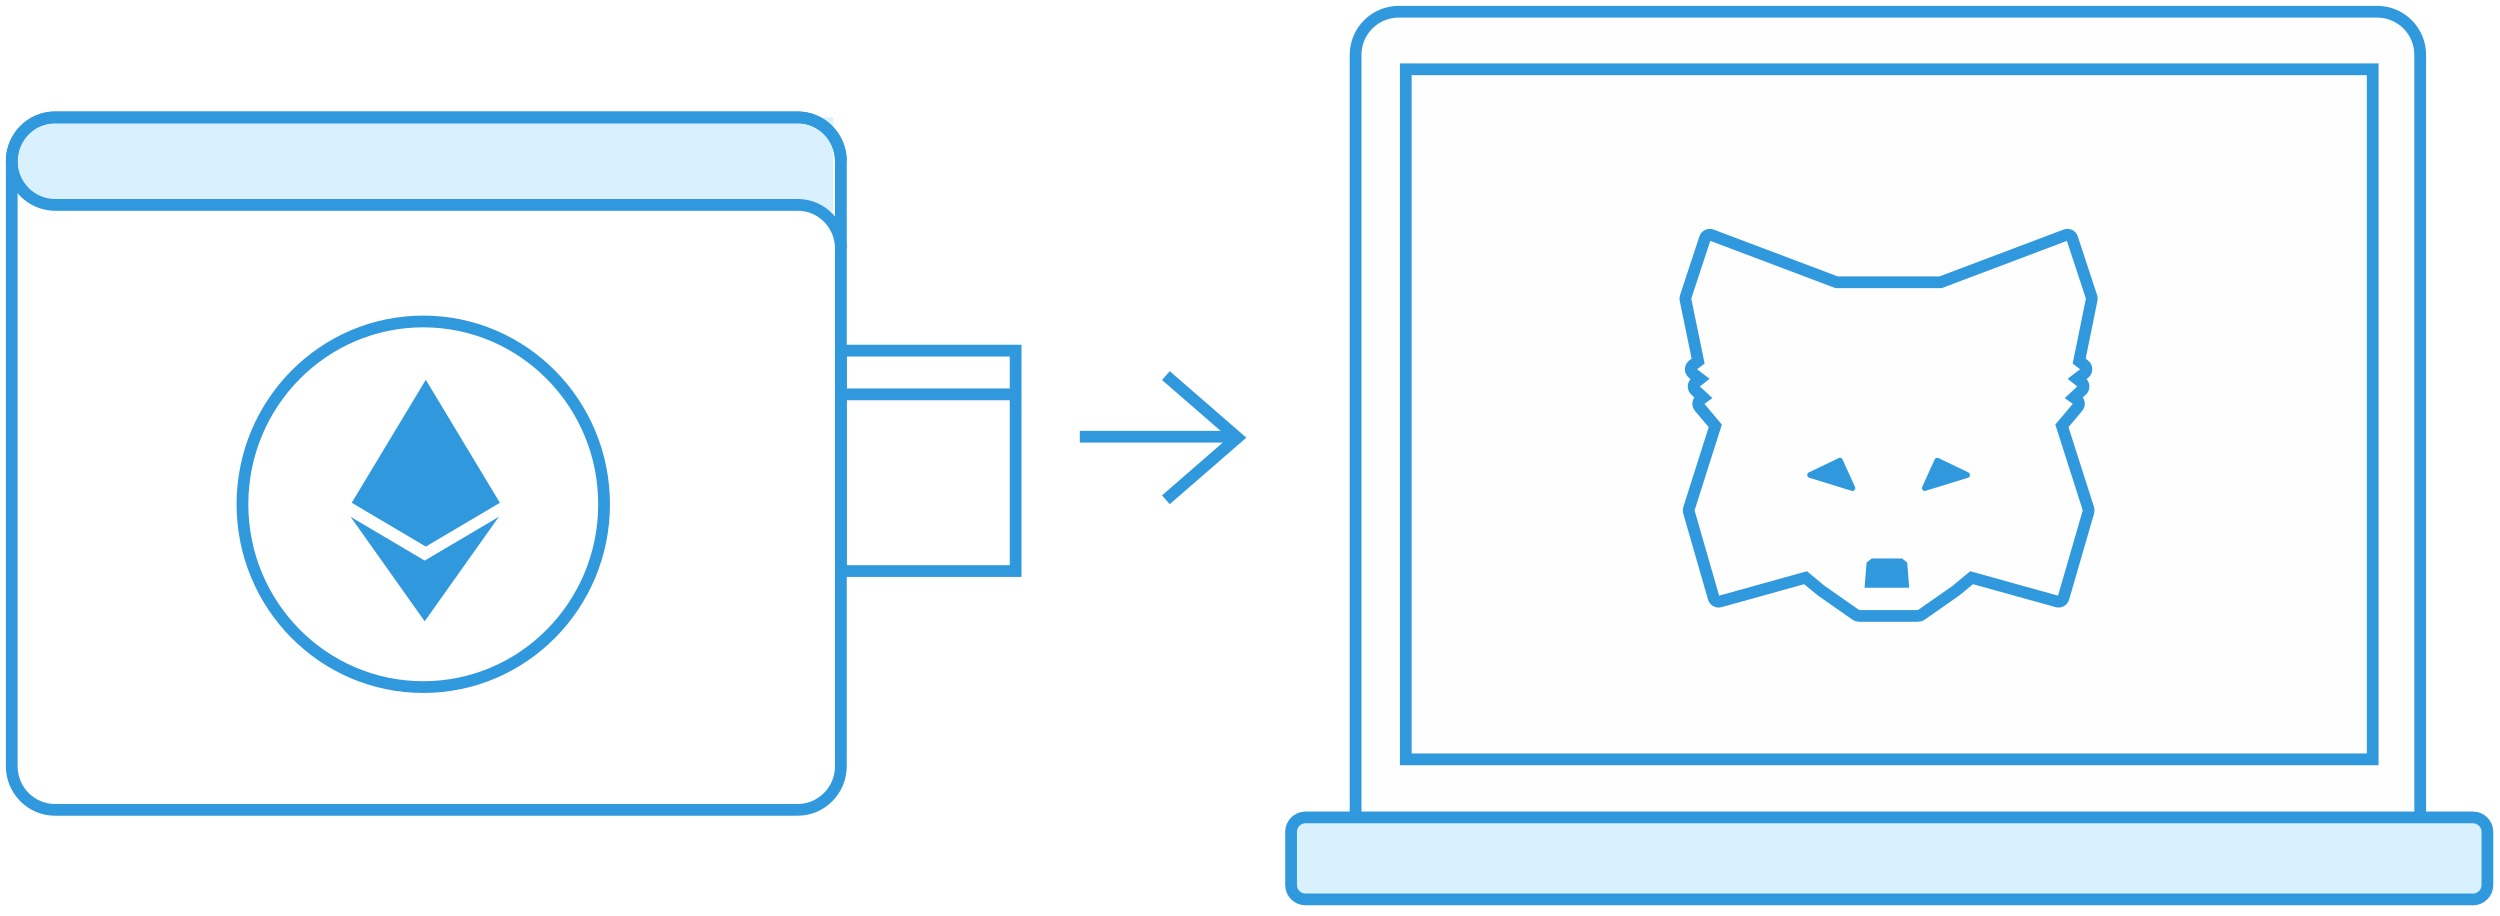
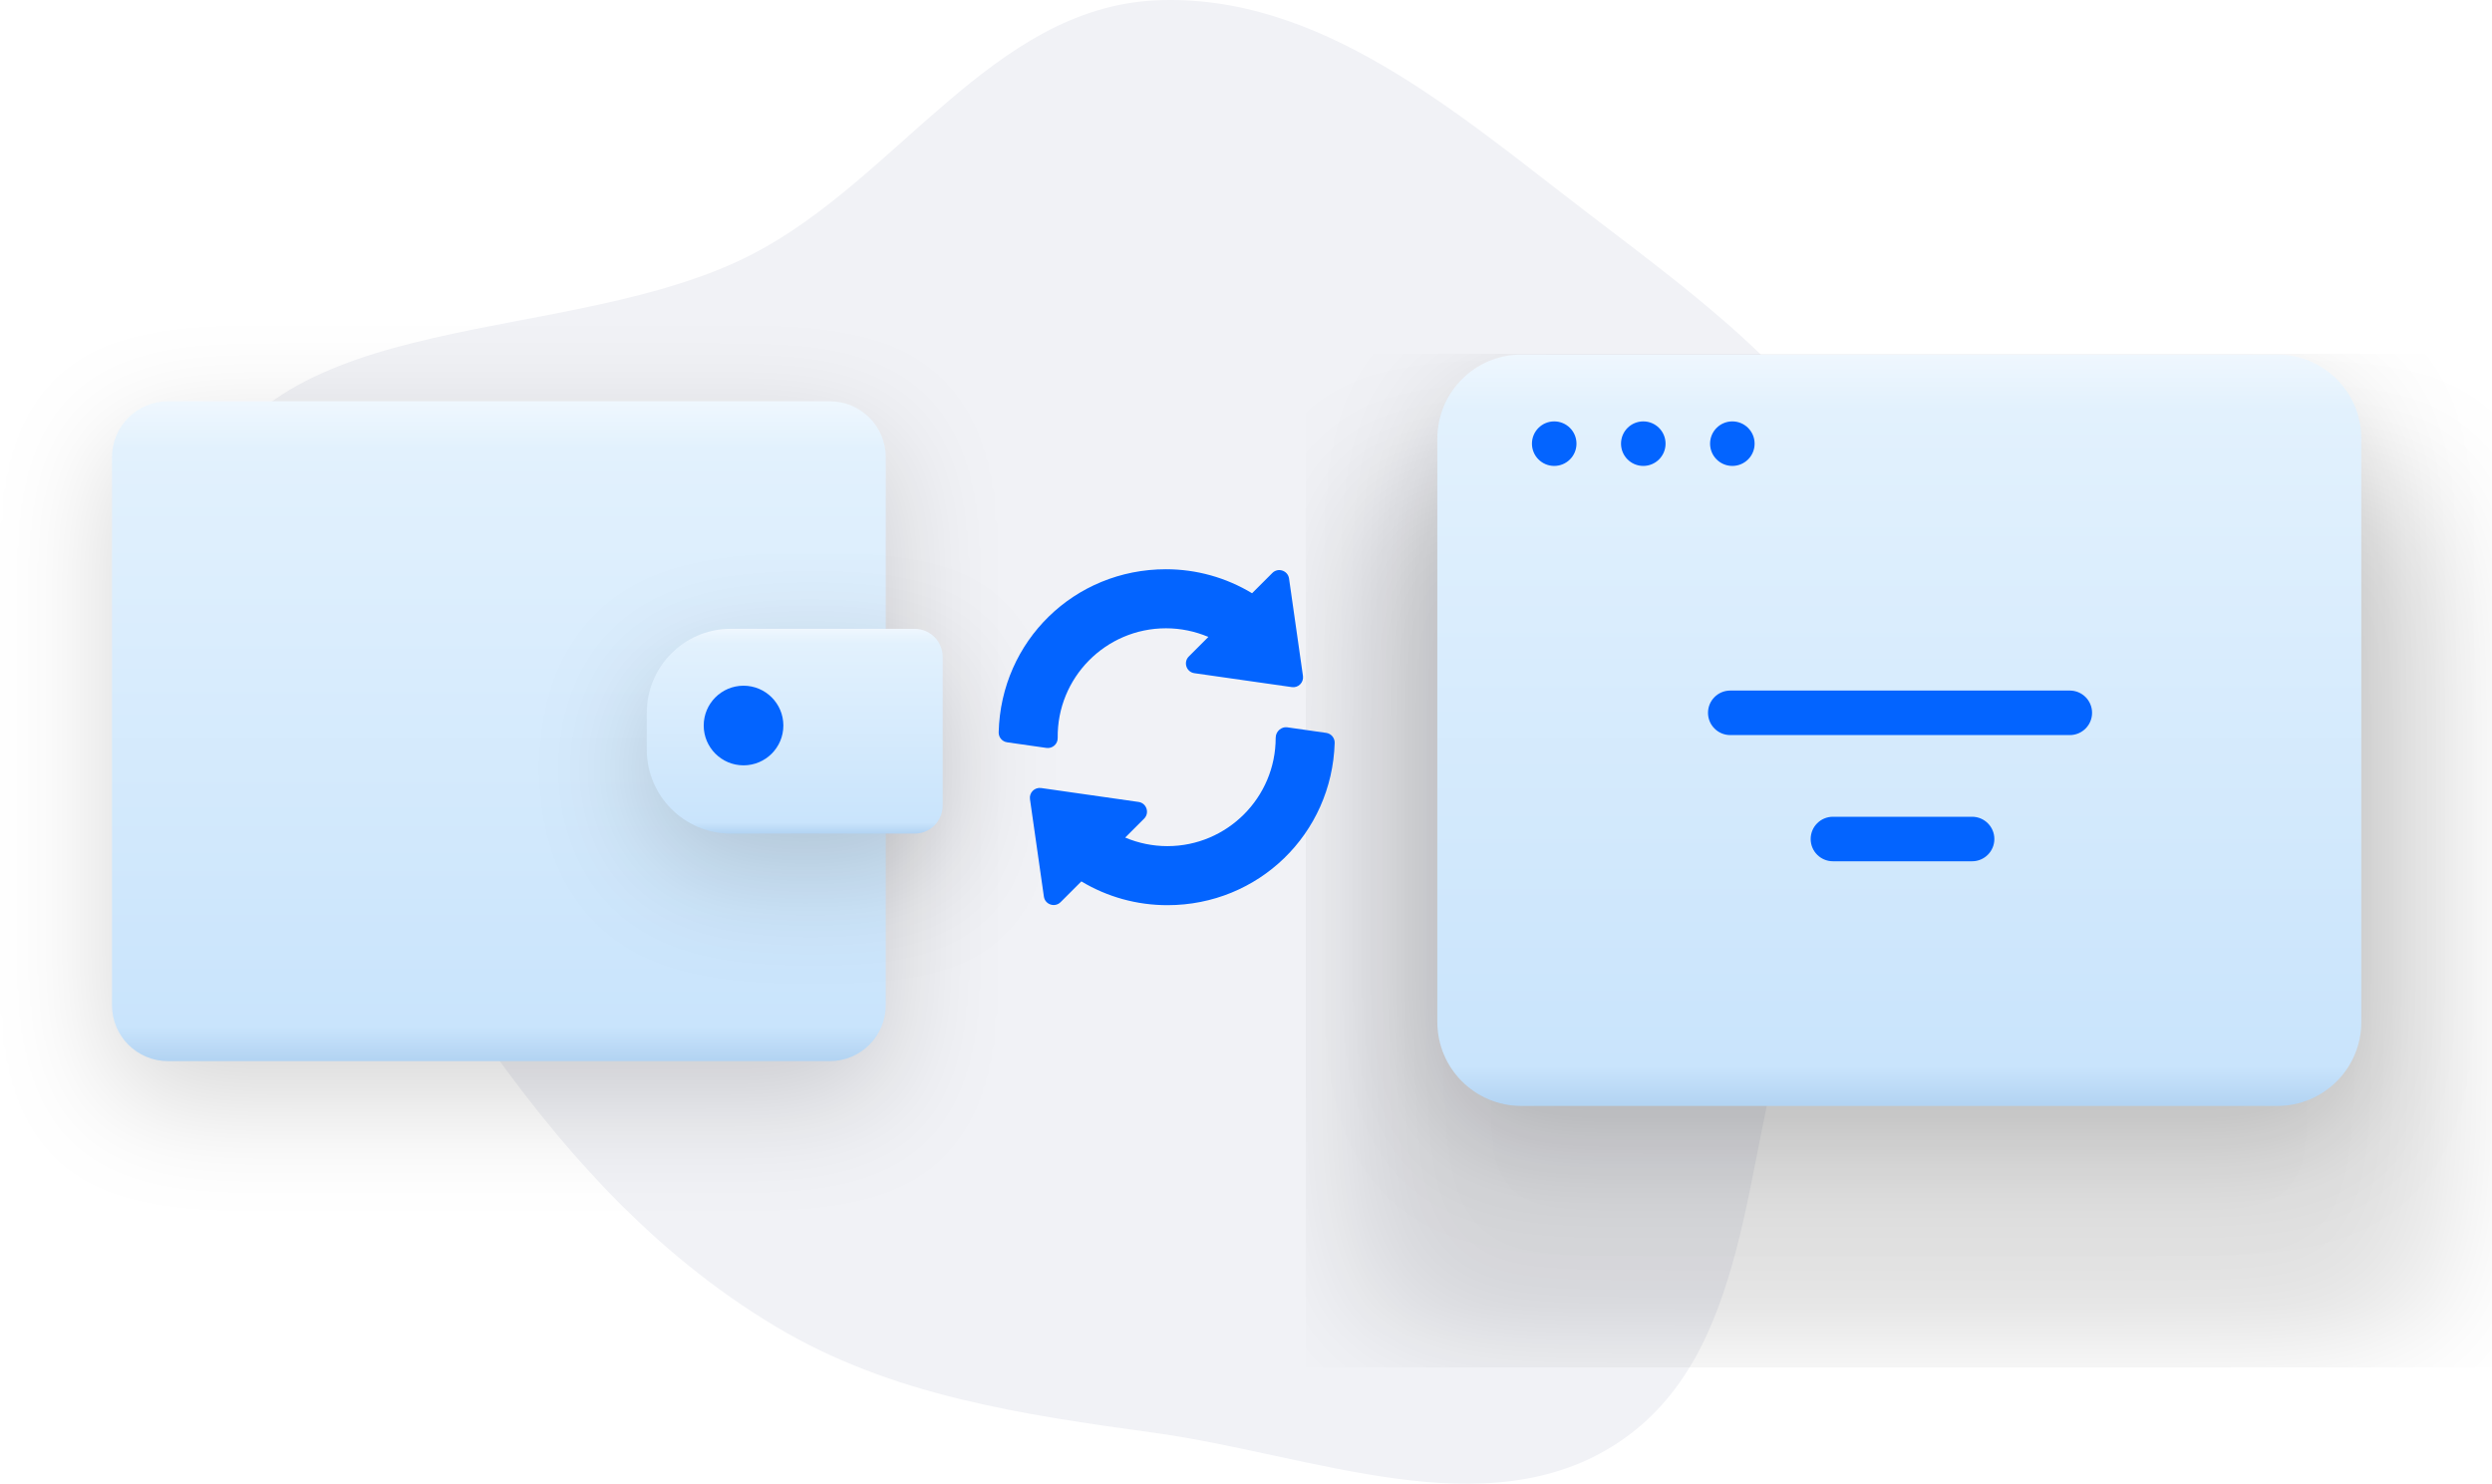
- <svg xmlns="http://www.w3.org/2000/svg" height="78" width="213">
-   <g fill="none" fill-rule="evenodd">
-     <path d="M5 10h66v8H5a4 4 0 110-8z" fill="#d9f0ff" />
-     <g stroke="#3098dc">
-       <path d="M99.333 32l6.092 5.29-6.092 5.29M92 37.21h13.5" />
+ <svg xmlns="http://www.w3.org/2000/svg" width="267" height="159" viewBox="0 0 267 159" fill="none">
+   <path fill-rule="evenodd" clip-rule="evenodd" d="M123.743 0.042C141.351 -0.831 156.044 12.073 170.041 22.773C183.687 33.204 198.824 44.032 203.047 60.663C207.176 76.925 196.853 92.459 191.8 108.458C186.689 124.64 187.544 145.203 173.382 154.586C159.247 163.95 140.549 155.86 123.743 153.548C109.468 151.584 95.503 149.561 83.141 142.17C69.781 134.184 59.778 122.785 50.909 110.008C38.427 92.027 13.967 73.771 21.368 53.18C28.841 32.389 61.039 37.397 80.672 27.206C96.117 19.19 106.356 0.905 123.743 0.042Z" fill="#F1F2F6" />
+   <g filter="url(#filter0_d)">
+     <rect x="12" y="43" width="82.904" height="70.712" rx="6" fill="url(#paint0_linear)" />
+   </g>
+   <g filter="url(#filter1_d)">
+     <path d="M69.301 76.384C69.301 71.413 73.331 67.384 78.301 67.384H98C99.657 67.384 101 68.727 101 70.384V86.329C101 87.986 99.657 89.329 98 89.329H78.301C73.331 89.329 69.301 85.3 69.301 80.329V78.356V76.384Z" fill="url(#paint1_linear)" />
+   </g>
+   <circle cx="79.665" cy="77.747" r="4.267" fill="#0364FF" />
+   <g filter="url(#filter2_d)">
+     <g filter="url(#filter3_d)">
+       <rect x="154" y="38" width="99" height="80.512" rx="9" fill="url(#paint2_linear)" />
    </g>
-     <path d="M202.536 76.19h-83.374a3.671 3.671 0 01-3.665-3.678V4.677A3.671 3.671 0 01119.162 1h83.374a3.67 3.67 0 013.665 3.677v67.835a3.67 3.67 0 01-3.665 3.678" fill="#fefefe" />
-     <path d="M202.536 76.19h-83.374a3.671 3.671 0 01-3.665-3.678V4.677A3.671 3.671 0 01119.162 1h83.374a3.67 3.67 0 013.665 3.677v67.835a3.67 3.67 0 01-3.665 3.678z" stroke="#3098dc" />
-     <path d="M210.706 76.63h-99.484A1.223 1.223 0 01110 75.404v-4.533c0-.677.547-1.226 1.222-1.226h99.484c.674 0 1.221.549 1.221 1.226v4.533c0 .677-.547 1.226-1.221 1.226" fill="#d9f0ff" />
-     <path d="M210.706 76.63h-99.484A1.223 1.223 0 01110 75.404v-4.533c0-.677.547-1.226 1.222-1.226h99.484c.674 0 1.221.549 1.221 1.226v4.533c0 .677-.547 1.226-1.221 1.226z" stroke="#3098dc" />
-     <path d="M119.772 64.695h82.383V5.903h-82.383z" fill="#fefefe" />
-     <path d="M119.772 64.695h82.383V5.903h-82.383z" stroke="#3098dc" />
-     <path d="M163.433 52.476h-5.051a.427.427 0 01-.247-.077l-2.989-2.092-1.314-1.086-7.295 2.028a.435.435 0 01-.531-.3l-2.115-7.341a.437.437 0 01.003-.255l2.247-7.07-1.349-1.6a.44.44 0 01.077-.638l.242-.176-.674-.62a.442.442 0 01.024-.667l.38-.301-.62-.477a.44.44 0 01.006-.698l.455-.34-1.08-5.237a.435.435 0 01.014-.229l1.646-5.001a.434.434 0 01.561-.271l10.66 4.023h8.849l10.658-4.023a.429.429 0 01.562.271l1.647 5.003a.44.44 0 01.013.226l-1.068 5.24.447.34a.443.443 0 01.002.696l-.619.477.38.301c.1.08.16.2.164.328a.436.436 0 01-.14.338l-.674.621.242.176a.437.437 0 01.075.638l-1.347 1.599 2.26 7.07a.439.439 0 01.003.255l-2.13 7.343a.436.436 0 01-.53.299l-7.295-2.028-1.354 1.116-2.95 2.062a.428.428 0 01-.245.077" fill="#fefefe" />
-     <path d="M163.433 52.476h-5.051a.427.427 0 01-.247-.077l-2.989-2.092-1.314-1.086-7.295 2.028a.435.435 0 01-.531-.3l-2.115-7.341a.437.437 0 01.003-.255l2.247-7.07-1.349-1.6a.44.44 0 01.077-.638l.242-.176-.674-.62a.442.442 0 01.024-.667l.38-.301-.62-.477a.44.44 0 01.006-.698l.455-.34-1.08-5.237a.435.435 0 01.014-.229l1.646-5.001a.434.434 0 01.561-.271l10.66 4.023h8.849l10.658-4.023a.429.429 0 01.562.271l1.647 5.003a.44.44 0 01.013.226l-1.068 5.24.447.34a.443.443 0 01.002.696l-.619.477.38.301c.1.08.16.2.164.328a.436.436 0 01-.14.338l-.674.621.242.176a.437.437 0 01.075.638l-1.347 1.599 2.26 7.07a.439.439 0 01.003.255l-2.13 7.343a.436.436 0 01-.53.299l-7.295-2.028-1.354 1.116-2.95 2.062a.428.428 0 01-.245.077z" stroke="#3098dc" />
-     <g fill="#3098dc">
-       <path d="M162.048 47.58h-2.57l-.446.356-.17 2.139h3.802l-.17-2.14zM164.834 39.14l-1.063 2.346c-.086.19.085.395.28.335l3.623-1.12c.207-.063.227-.358.031-.452l-2.56-1.227a.231.231 0 00-.31.117M156.67 39.022l-2.558 1.227c-.196.094-.176.388.031.453l3.624 1.119c.194.06.365-.146.279-.336l-1.067-2.346a.231.231 0 00-.31-.117" />
-     </g>
-     <g>
-       <g stroke="#3098dc">
-         <path d="M67.957 69H4.686C2.65 69 1 67.332 1 65.274V13.726C1 11.67 2.65 10 4.686 10h63.271c2.035 0 3.686 1.669 3.686 3.726v51.548c0 2.058-1.65 3.726-3.686 3.726z" />
-         <path d="M67.957 17.453H4.686C2.65 17.453 1 15.784 1 13.726 1 11.67 2.65 10 4.686 10h63.271c2.035 0 3.686 1.669 3.686 3.726M67.957 17.453c2.035 0 3.686 1.668 3.686 3.726M71.643 33.599h14.889v-3.725h-14.89zM71.643 48.653h14.889V33.6h-14.89z" />
-       </g>
-       <path d="M36.278 32.358l-6.311 10.478 6.311 3.732 6.312-3.73zm-.095 15.405l-6.312-3.73 6.312 8.9 6.316-8.9-6.317 3.73z" fill="#3098dc" />
-       <path d="M51.467 42.964c0-8.601-6.897-15.575-15.405-15.575s-15.405 6.974-15.405 15.575c0 8.602 6.897 15.575 15.405 15.575s15.405-6.973 15.405-15.575z" stroke="#3098dc" />
-     </g>
+     <circle cx="166.523" cy="47.543" r="2.386" fill="#0364FF" />
+     <circle cx="185.608" cy="47.543" r="2.386" fill="#0364FF" />
+     <circle cx="176.066" cy="47.543" r="2.386" fill="#0364FF" />
+     <rect x="183" y="74" width="41.151" height="4.771" rx="2.386" fill="#0364FF" />
+     <rect x="194" y="87.523" width="19.681" height="4.771" rx="2.386" fill="#0364FF" />
  </g>
+   <path d="M139.603 72.436L138.112 61.996C137.989 61.14 136.937 60.784 136.322 61.4L134.15 63.572C131.357 61.887 128.185 61 124.925 61C115.118 61 107.245 68.675 107 78.473C106.987 79.009 107.376 79.468 107.906 79.544L112.12 80.147C112.748 80.238 113.333 79.745 113.324 79.088C113.237 72.621 118.46 67.328 124.925 67.328C126.49 67.328 128.037 67.646 129.467 68.255L127.373 70.349C126.761 70.96 127.108 72.016 127.969 72.139L138.41 73.63C139.098 73.734 139.702 73.136 139.603 72.436Z" fill="#0364FF" />
+   <path d="M142.096 78.536L137.884 77.934C137.34 77.866 136.68 78.332 136.68 79.07C136.68 85.466 131.476 90.671 125.079 90.671C123.522 90.671 121.982 90.356 120.557 89.753L122.584 87.726C123.196 87.115 122.849 86.059 121.988 85.936L111.547 84.444C110.862 84.346 110.254 84.934 110.354 85.638L111.845 96.078C111.968 96.935 113.019 97.288 113.635 96.674L115.86 94.451C118.64 96.12 121.809 96.999 125.079 96.999C134.838 96.999 142.709 89.362 143.001 79.612C143.016 79.076 142.627 78.612 142.096 78.536Z" fill="#0364FF" />
+   <defs>
+     <filter id="filter0_d" x="0" y="35" width="106.904" height="94.712" filterUnits="userSpaceOnUse" color-interpolation-filters="sRGB">
+       <feFlood flood-opacity="0" result="BackgroundImageFix" />
+       <feColorMatrix in="SourceAlpha" type="matrix" values="0 0 0 0 0 0 0 0 0 0 0 0 0 0 0 0 0 0 127 0" />
+       <feOffset dy="4" />
+       <feGaussianBlur stdDeviation="6" />
+       <feColorMatrix type="matrix" values="0 0 0 0 0 0 0 0 0 0 0 0 0 0 0 0 0 0 0.16 0" />
+       <feBlend mode="normal" in2="BackgroundImageFix" result="effect1_dropShadow" />
+       <feBlend mode="normal" in="SourceGraphic" in2="effect1_dropShadow" result="shape" />
+     </filter>
+     <filter id="filter1_d" x="57.301" y="59.384" width="55.699" height="45.945" filterUnits="userSpaceOnUse" color-interpolation-filters="sRGB">
+       <feFlood flood-opacity="0" result="BackgroundImageFix" />
+       <feColorMatrix in="SourceAlpha" type="matrix" values="0 0 0 0 0 0 0 0 0 0 0 0 0 0 0 0 0 0 127 0" />
+       <feOffset dy="4" />
+       <feGaussianBlur stdDeviation="6" />
+       <feColorMatrix type="matrix" values="0 0 0 0 0 0 0 0 0 0 0 0 0 0 0 0 0 0 0.16 0" />
+       <feBlend mode="normal" in2="BackgroundImageFix" result="effect1_dropShadow" />
+       <feBlend mode="normal" in="SourceGraphic" in2="effect1_dropShadow" result="shape" />
+     </filter>
+     <filter id="filter2_d" x="140" y="38" width="127" height="108.512" filterUnits="userSpaceOnUse" color-interpolation-filters="sRGB">
+       <feFlood flood-opacity="0" result="BackgroundImageFix" />
+       <feColorMatrix in="SourceAlpha" type="matrix" values="0 0 0 0 0 0 0 0 0 0 0 0 0 0 0 0 0 0 127 0" />
+       <feOffset dy="14" />
+       <feGaussianBlur stdDeviation="7" />
+       <feColorMatrix type="matrix" values="0 0 0 0 0 0 0 0 0 0 0 0 0 0 0 0 0 0 0.12 0" />
+       <feBlend mode="normal" in2="BackgroundImageFix" result="effect1_dropShadow" />
+       <feBlend mode="normal" in="SourceGraphic" in2="effect1_dropShadow" result="shape" />
+     </filter>
+     <filter id="filter3_d" x="142" y="30" width="123" height="104.512" filterUnits="userSpaceOnUse" color-interpolation-filters="sRGB">
+       <feFlood flood-opacity="0" result="BackgroundImageFix" />
+       <feColorMatrix in="SourceAlpha" type="matrix" values="0 0 0 0 0 0 0 0 0 0 0 0 0 0 0 0 0 0 127 0" />
+       <feOffset dy="4" />
+       <feGaussianBlur stdDeviation="6" />
+       <feColorMatrix type="matrix" values="0 0 0 0 0 0 0 0 0 0 0 0 0 0 0 0 0 0 0.16 0" />
+       <feBlend mode="normal" in2="BackgroundImageFix" result="effect1_dropShadow" />
+       <feBlend mode="normal" in="SourceGraphic" in2="effect1_dropShadow" result="shape" />
+     </filter>
+     <linearGradient id="paint0_linear" x1="53.452" y1="43" x2="53.452" y2="113.712" gradientUnits="userSpaceOnUse">
+       <stop stop-color="#EFF7FE" />
+       <stop offset="0.073" stop-color="#E2F1FD" />
+       <stop offset="0.947" stop-color="#C9E4FC" />
+       <stop offset="1" stop-color="#B2D3F2" />
+     </linearGradient>
+     <linearGradient id="paint1_linear" x1="85.15" y1="67.384" x2="85.15" y2="89.329" gradientUnits="userSpaceOnUse">
+       <stop stop-color="#EFF7FE" />
+       <stop offset="0.073" stop-color="#E2F1FD" />
+       <stop offset="0.947" stop-color="#C9E4FC" />
+       <stop offset="1" stop-color="#B2D3F2" />
+     </linearGradient>
+     <linearGradient id="paint2_linear" x1="203.5" y1="38" x2="203.5" y2="118.512" gradientUnits="userSpaceOnUse">
+       <stop stop-color="#EFF7FE" />
+       <stop offset="0.073" stop-color="#E2F1FD" />
+       <stop offset="0.947" stop-color="#C9E4FC" />
+       <stop offset="1" stop-color="#B2D3F2" />
+     </linearGradient>
+   </defs>
</svg>
